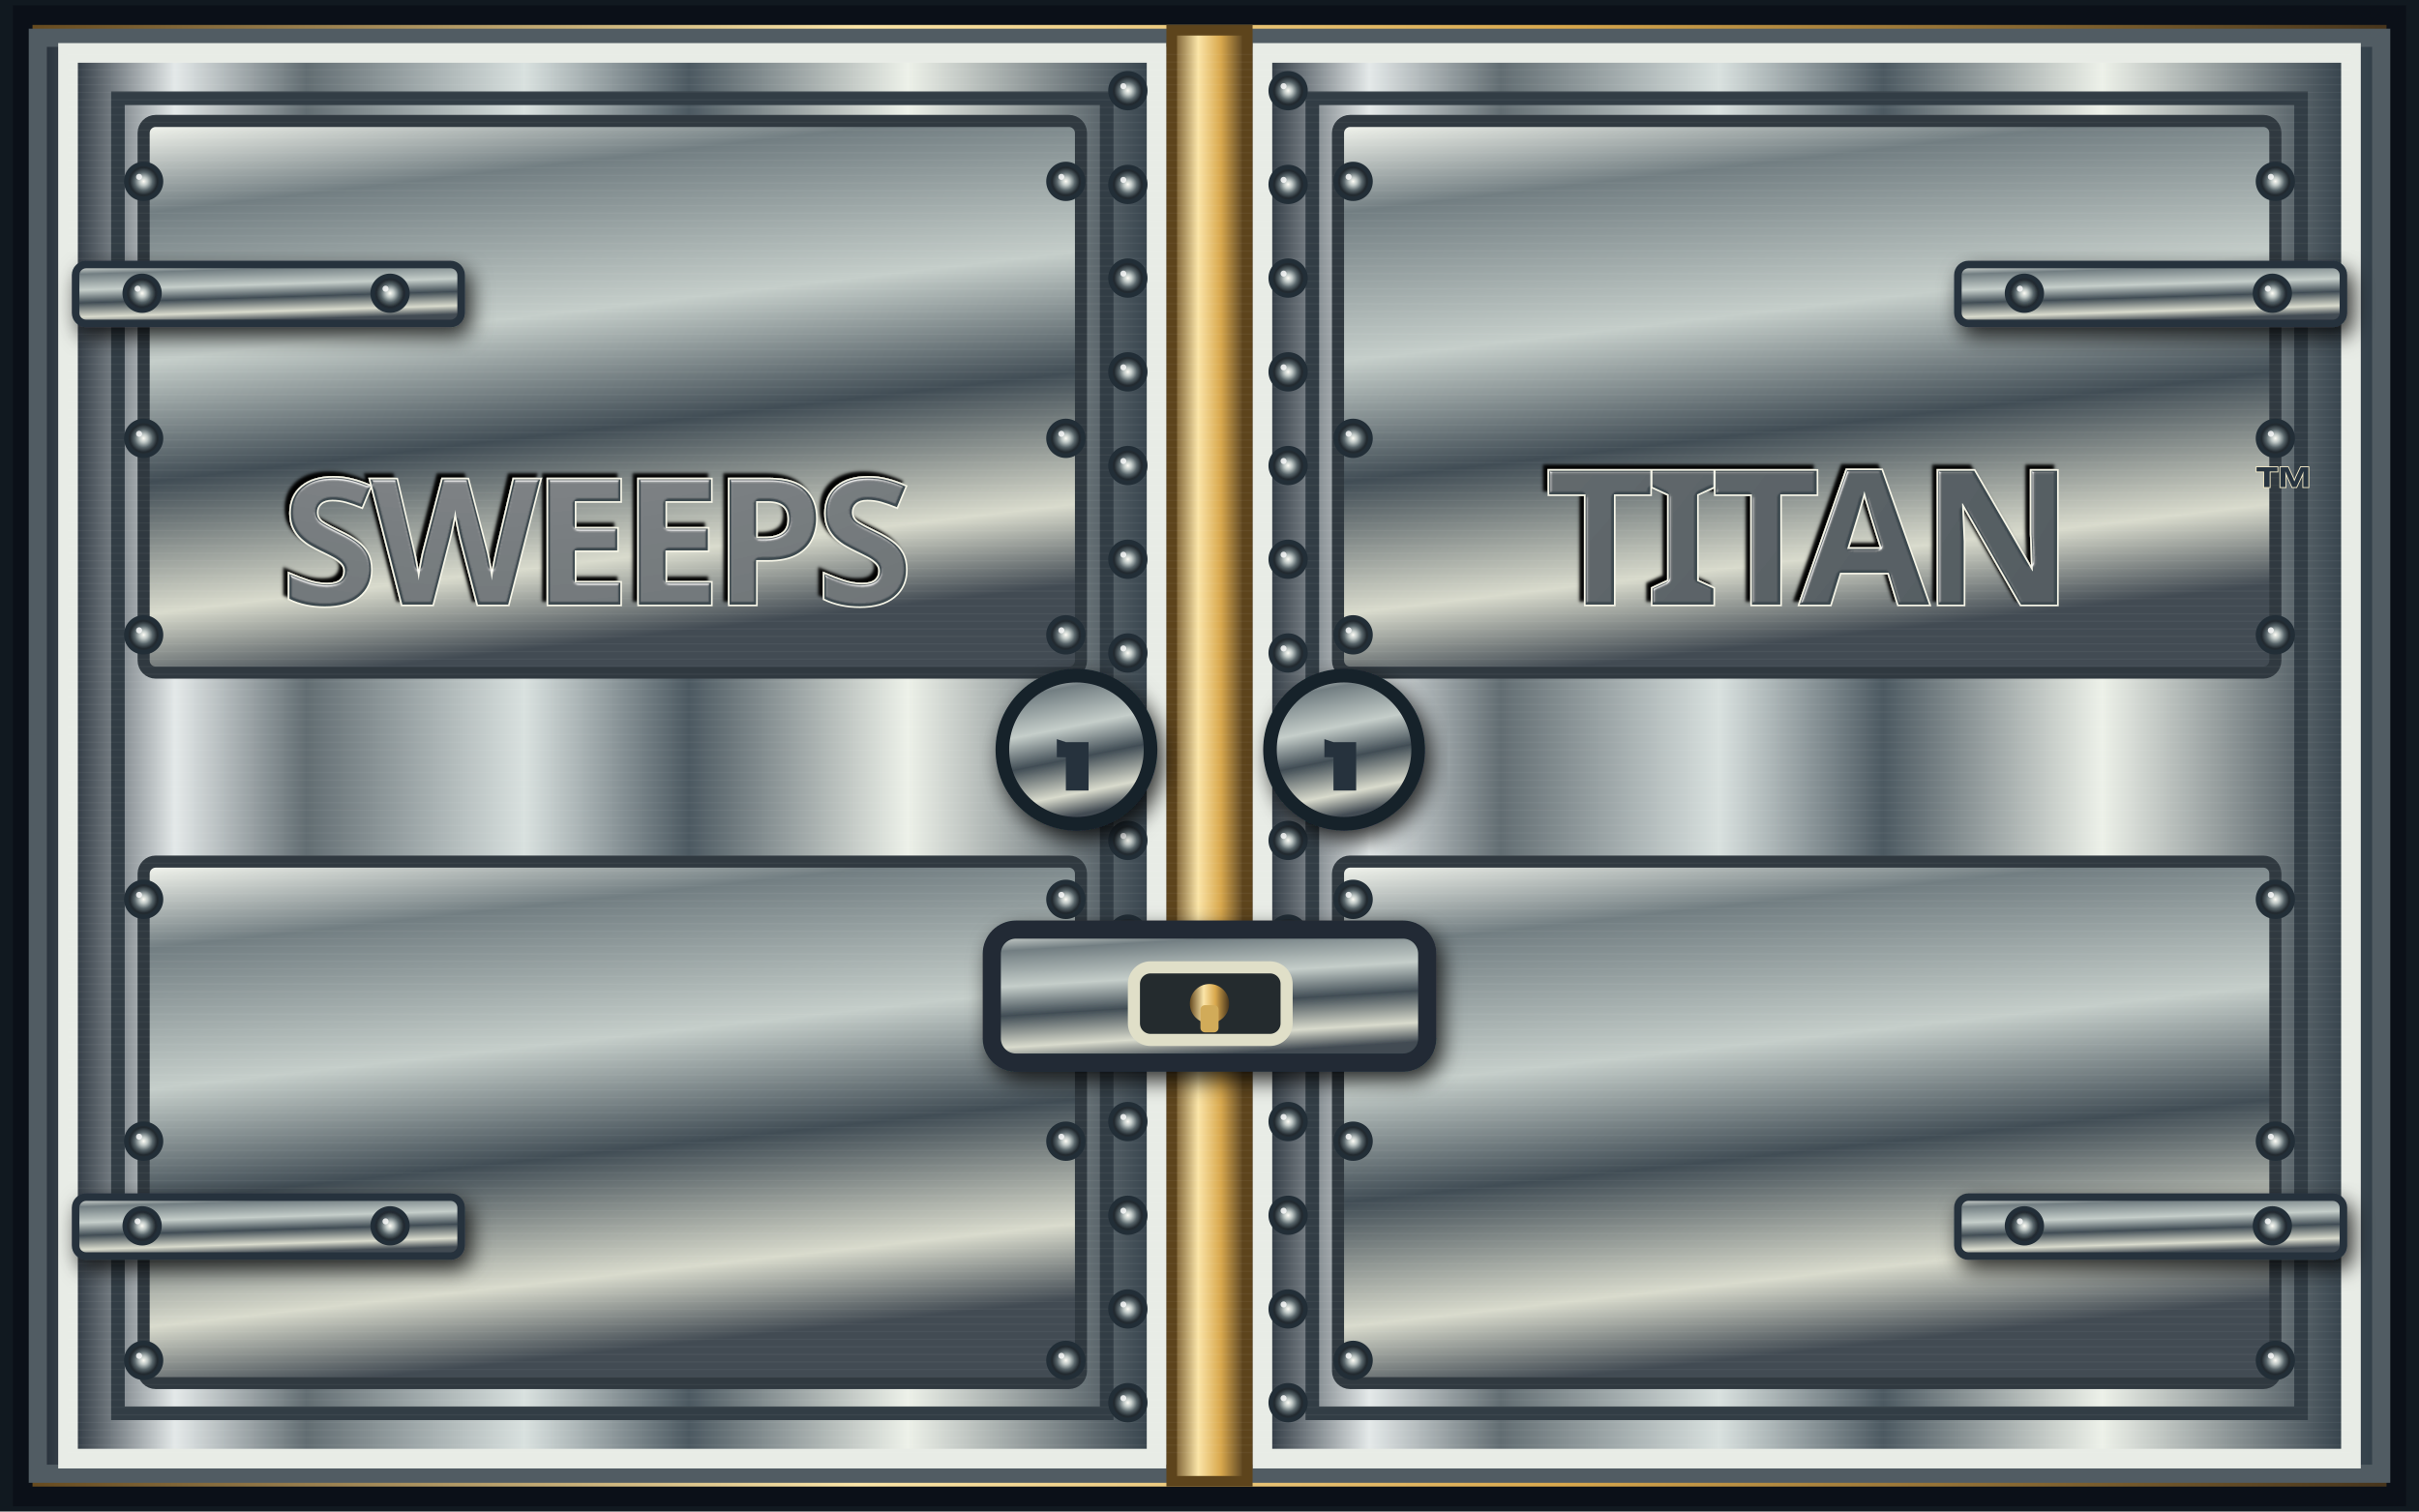
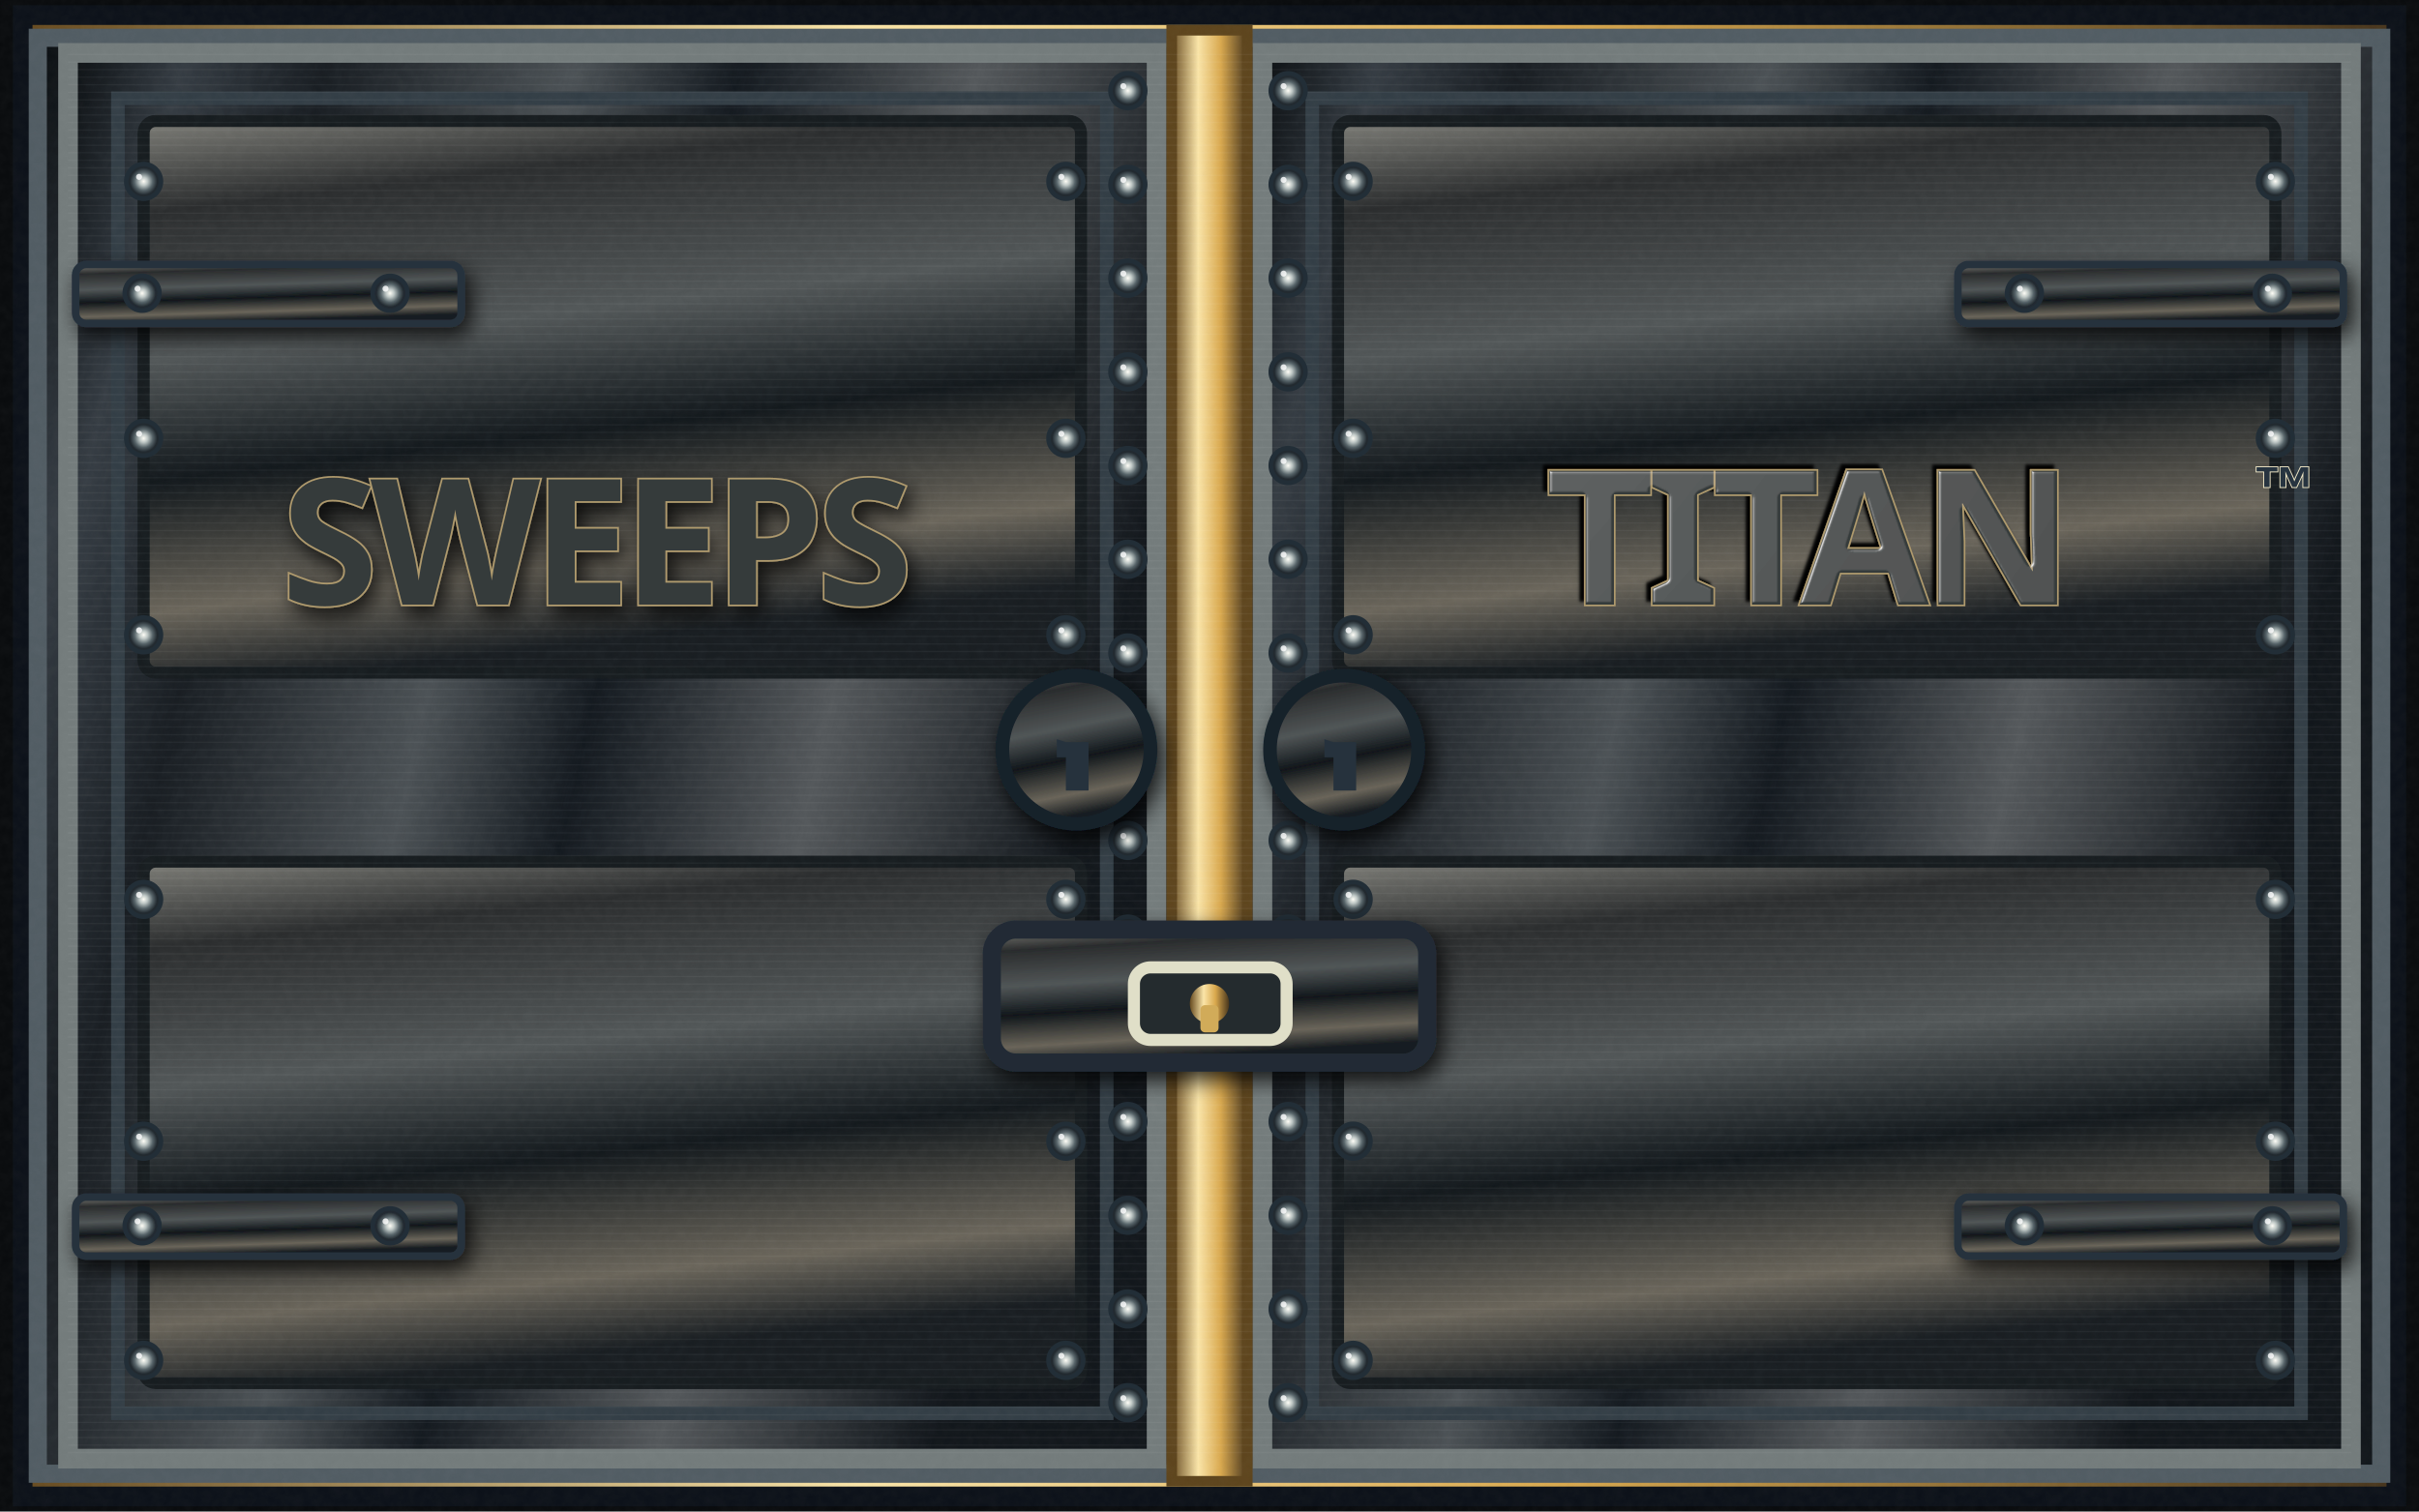
<svg xmlns="http://www.w3.org/2000/svg" viewBox="0 0 1600 1000" preserveAspectRatio="none">
  <defs>
-     <linearGradient id="steel" x1="0" y1="0" x2="1" y2="0">
-       <stop stop-color="#202a34" />
-       <stop offset=".10" stop-color="#e4e9e9" />
-       <stop offset=".22" stop-color="#626d72" />
-       <stop offset=".42" stop-color="#d9e1df" />
-       <stop offset=".57" stop-color="#4c5961" />
-       <stop offset=".77" stop-color="#edf1e9" />
-       <stop offset="1" stop-color="#2f3c46" />
+     <linearGradient id="steel" x1="0" y1="0" x2="1" y2=".3">
+       <stop stop-color="#070b0e" />
+       <stop offset=".10" stop-color="#343b42" />
+       <stop offset=".22" stop-color="#171c21" />
+       <stop offset=".43" stop-color="#4a5054" />
+       <stop offset=".57" stop-color="#12181e" />
+       <stop offset=".77" stop-color="#53575a" />
+       <stop offset="1" stop-color="#10151a" />
    </linearGradient>
    <linearGradient id="metal" x1="0" y1="0" x2=".2" y2="1">
-       <stop stop-color="#f8faf2" />
-       <stop offset=".16" stop-color="#727e82" />
-       <stop offset=".42" stop-color="#c5ceca" />
-       <stop offset=".63" stop-color="#414d55" />
-       <stop offset=".86" stop-color="#d9dbcd" />
-       <stop offset="1" stop-color="#424b53" />
+       <stop stop-color="#7c7c76" />
+       <stop offset=".16" stop-color="#2a2c2d" />
+       <stop offset=".42" stop-color="#515657" />
+       <stop offset=".63" stop-color="#11171b" />
+       <stop offset=".86" stop-color="#6a655a" />
+       <stop offset="1" stop-color="#171c20" />
    </linearGradient>
    <linearGradient id="gold">
      <stop stop-color="#674b20" />
      <stop offset=".35" stop-color="#fbe5a8" />
      <stop offset=".65" stop-color="#d9a84d" />
      <stop offset="1" stop-color="#47351c" />
    </linearGradient>
    <radialGradient id="bolt">
      <stop stop-color="#fefdf6" />
      <stop offset=".27" stop-color="#bec7c5" />
      <stop offset=".6" stop-color="#58656a" />
      <stop offset=".9" stop-color="#222a30" />
    </radialGradient>
    <filter id="shadow" x="-20%" y="-40%" width="140%" height="200%">
      <feGaussianBlur in="SourceAlpha" stdDeviation="7" />
      <feOffset dx="4" dy="6" />
      <feComponentTransfer>
        <feFuncA type="linear" slope=".8" />
      </feComponentTransfer>
      <feMerge>
        <feMergeNode />
        <feMergeNode in="SourceGraphic" />
      </feMerge>
    </filter>
    <filter id="etch" x="-15%" y="-25%" width="130%" height="150%">
      <feGaussianBlur in="SourceAlpha" stdDeviation="1.2" result="blur" />
      <feOffset in="blur" dx="-3" dy="-3" result="dark" />
      <feSpecularLighting in="blur" surfaceScale="8" specularConstant=".8" specularExponent="15" lighting-color="#fff" result="light">
        <fePointLight x="330" y="-300" z="500" />
      </feSpecularLighting>
      <feComposite in="light" in2="SourceAlpha" operator="in" result="shine" />
      <feMerge>
        <feMergeNode in="dark" />
        <feMergeNode in="SourceGraphic" />
        <feMergeNode in="shine" />
      </feMerge>
    </filter>
+     <filter id="roughness">
+       <feTurbulence type="fractalNoise" baseFrequency=".15" numOctaves="3" seed="8" stitchTiles="stitch" />
+       <feColorMatrix type="saturate" values="0" />
+       <feComponentTransfer>
+         <feFuncA type="linear" slope=".12" />
+       </feComponentTransfer>
+     </filter>
    <pattern id="grain" width="5" height="5" patternUnits="userSpaceOnUse">
      <path d="M0 1H5" stroke="#fff" opacity=".065" stroke-width=".7" />
    </pattern>
    <g id="rivet">
      <circle r="13" fill="#222e37" />
      <circle r="10" fill="url(#bolt)" />
      <circle r="2" cx="-3" cy="-3" fill="#fff" opacity=".8" />
    </g>
    <g id="hinge" filter="url(#shadow)">
      <rect width="255" height="39" rx="7" fill="url(#metal)" stroke="#28323c" stroke-width="5" />
      <use href="#rivet" x="44" y="19" />
      <use href="#rivet" x="208" y="19" />
    </g>
  </defs>
-   <rect width="1600" height="1000" fill="#111920" />
+   <rect width="1600" height="1000" fill="#080a0c" />
  <rect x="15" y="10" width="1570" height="980" fill="url(#gold)" stroke="#0b1018" stroke-width="13" />
  <path d="M25 25H1575V975H25Z" fill="url(#steel)" stroke="#515c63" stroke-width="12" />
-   <rect x="45" y="35" width="720" height="930" fill="url(#steel)" stroke="#e8ece6" stroke-width="13" />
-   <rect x="835" y="35" width="720" height="930" fill="url(#steel)" stroke="#e8ece6" stroke-width="13" />
+   <rect x="45" y="35" width="720" height="930" fill="url(#steel)" stroke="#737b7b" stroke-width="13" />
+   <rect x="835" y="35" width="720" height="930" fill="url(#steel)" stroke="#737b7b" stroke-width="13" />
  <rect x="78" y="65" width="654" height="870" fill="none" stroke="#323d45" stroke-width="9" />
  <rect x="868" y="65" width="654" height="870" fill="none" stroke="#323d45" stroke-width="9" />
-   <rect x="95" y="80" width="620" height="365" rx="8" fill="url(#metal)" stroke="#303940" stroke-width="8" />
-   <rect x="885" y="80" width="620" height="365" rx="8" fill="url(#metal)" stroke="#303940" stroke-width="8" />
-   <rect x="95" y="570" width="620" height="345" rx="8" fill="url(#metal)" stroke="#303940" stroke-width="8" />
-   <rect x="885" y="570" width="620" height="345" rx="8" fill="url(#metal)" stroke="#303940" stroke-width="8" />
+   <rect x="95" y="80" width="620" height="365" rx="8" fill="url(#metal)" stroke="#151b1e" stroke-width="8" />
+   <rect x="885" y="80" width="620" height="365" rx="8" fill="url(#metal)" stroke="#151b1e" stroke-width="8" />
+   <rect x="95" y="570" width="620" height="345" rx="8" fill="url(#metal)" stroke="#151b1e" stroke-width="8" />
+   <rect x="885" y="570" width="620" height="345" rx="8" fill="url(#metal)" stroke="#151b1e" stroke-width="8" />
  <rect x="775" y="20" width="50" height="960" fill="url(#gold)" stroke="#5d441c" stroke-width="7" />
  <rect x="45" y="35" width="1510" height="930" fill="url(#grain)" opacity=".8" />
+   <rect x="45" y="35" width="1510" height="930" filter="url(#roughness)" opacity=".35" />
  <use href="#hinge" x="50" y="175" />
  <use href="#hinge" x="50" y="792" />
  <use href="#hinge" x="1295" y="175" />
  <use href="#hinge" x="1295" y="792" />
  <g>
    <use href="#rivet" x="746" y="60" />
    <use href="#rivet" x="852" y="60" />
    <use href="#rivet" x="746" y="122" />
    <use href="#rivet" x="852" y="122" />
    <use href="#rivet" x="746" y="184" />
    <use href="#rivet" x="852" y="184" />
    <use href="#rivet" x="746" y="246" />
    <use href="#rivet" x="852" y="246" />
    <use href="#rivet" x="746" y="308" />
    <use href="#rivet" x="852" y="308" />
    <use href="#rivet" x="746" y="370" />
    <use href="#rivet" x="852" y="370" />
    <use href="#rivet" x="746" y="432" />
    <use href="#rivet" x="852" y="432" />
    <use href="#rivet" x="746" y="494" />
    <use href="#rivet" x="852" y="494" />
    <use href="#rivet" x="746" y="556" />
    <use href="#rivet" x="852" y="556" />
    <use href="#rivet" x="746" y="618" />
    <use href="#rivet" x="852" y="618" />
    <use href="#rivet" x="746" y="680" />
    <use href="#rivet" x="852" y="680" />
    <use href="#rivet" x="746" y="742" />
    <use href="#rivet" x="852" y="742" />
    <use href="#rivet" x="746" y="804" />
    <use href="#rivet" x="852" y="804" />
    <use href="#rivet" x="746" y="866" />
    <use href="#rivet" x="852" y="866" />
    <use href="#rivet" x="746" y="928" />
    <use href="#rivet" x="852" y="928" />
  </g>
  <g>
    <use href="#rivet" x="95" y="120" />
    <use href="#rivet" x="705" y="120" />
    <use href="#rivet" x="895" y="120" />
    <use href="#rivet" x="1505" y="120" />
    <use href="#rivet" x="95" y="290" />
    <use href="#rivet" x="705" y="290" />
    <use href="#rivet" x="895" y="290" />
    <use href="#rivet" x="1505" y="290" />
    <use href="#rivet" x="95" y="420" />
    <use href="#rivet" x="705" y="420" />
    <use href="#rivet" x="895" y="420" />
    <use href="#rivet" x="1505" y="420" />
    <use href="#rivet" x="95" y="595" />
    <use href="#rivet" x="705" y="595" />
    <use href="#rivet" x="895" y="595" />
    <use href="#rivet" x="1505" y="595" />
    <use href="#rivet" x="95" y="755" />
    <use href="#rivet" x="705" y="755" />
    <use href="#rivet" x="895" y="755" />
    <use href="#rivet" x="1505" y="755" />
    <use href="#rivet" x="95" y="900" />
    <use href="#rivet" x="705" y="900" />
    <use href="#rivet" x="895" y="900" />
    <use href="#rivet" x="1505" y="900" />
  </g>
-   <text x="395" y="400" fill="#3c4a50" stroke="#f5f4e6" stroke-width="2.2" paint-order="stroke" text-anchor="middle" font-family="Impact,Arial Black,sans-serif" font-size="116" font-weight="1000" letter-spacing="-5" filter="url(#etch)">SWEEPS</text>
-   <text x="1197" y="400" fill="#3c4a50" stroke="#f5f4e6" stroke-width="2.2" paint-order="stroke" text-anchor="middle" font-family="Impact,Arial Black,sans-serif" font-size="124" font-weight="1000" letter-spacing="-5" filter="url(#etch)">TITAN</text>
+   <text x="395" y="400" fill="#353b3b" stroke="#af9a6d" stroke-width="2.2" paint-order="stroke" text-anchor="middle" font-family="Impact,Arial Black,sans-serif" font-size="116" font-weight="1000" letter-spacing="-5" filter="url(#shadow)">SWEEPS</text>
+   <text x="1197" y="400" fill="#353b3b" stroke="#af9a6d" stroke-width="2.2" paint-order="stroke" text-anchor="middle" font-family="Impact,Arial Black,sans-serif" font-size="124" font-weight="1000" letter-spacing="-5" filter="url(#etch)">TITAN</text>
  <text x="1490" y="338" fill="#273440" stroke="#f2e9c7" stroke-width="1.2" paint-order="stroke" font-family="Arial,sans-serif" font-size="42" font-weight="bold">™</text>
  <circle cx="712" cy="496" r="49" fill="url(#metal)" stroke="#17212a" stroke-width="9" filter="url(#shadow)" />
  <circle cx="889" cy="496" r="49" fill="url(#metal)" stroke="#17212a" stroke-width="9" filter="url(#shadow)" />
  <path d="M705 491h15v32h-15v-22h-6v-12zM882 491h15v32h-15v-22h-6v-12z" fill="#26323d" />
  <rect x="656" y="615" width="288" height="88" rx="16" fill="url(#metal)" stroke="#202b34" stroke-width="12" filter="url(#shadow)" />
  <rect x="750" y="640" width="101" height="48" rx="11" fill="#242b2e" stroke="#e0dfc8" stroke-width="8" />
  <circle cx="800" cy="664" r="13" fill="url(#gold)" />
  <rect x="794" y="665" width="12" height="18" rx="3" fill="#d1ab59" />
</svg>
